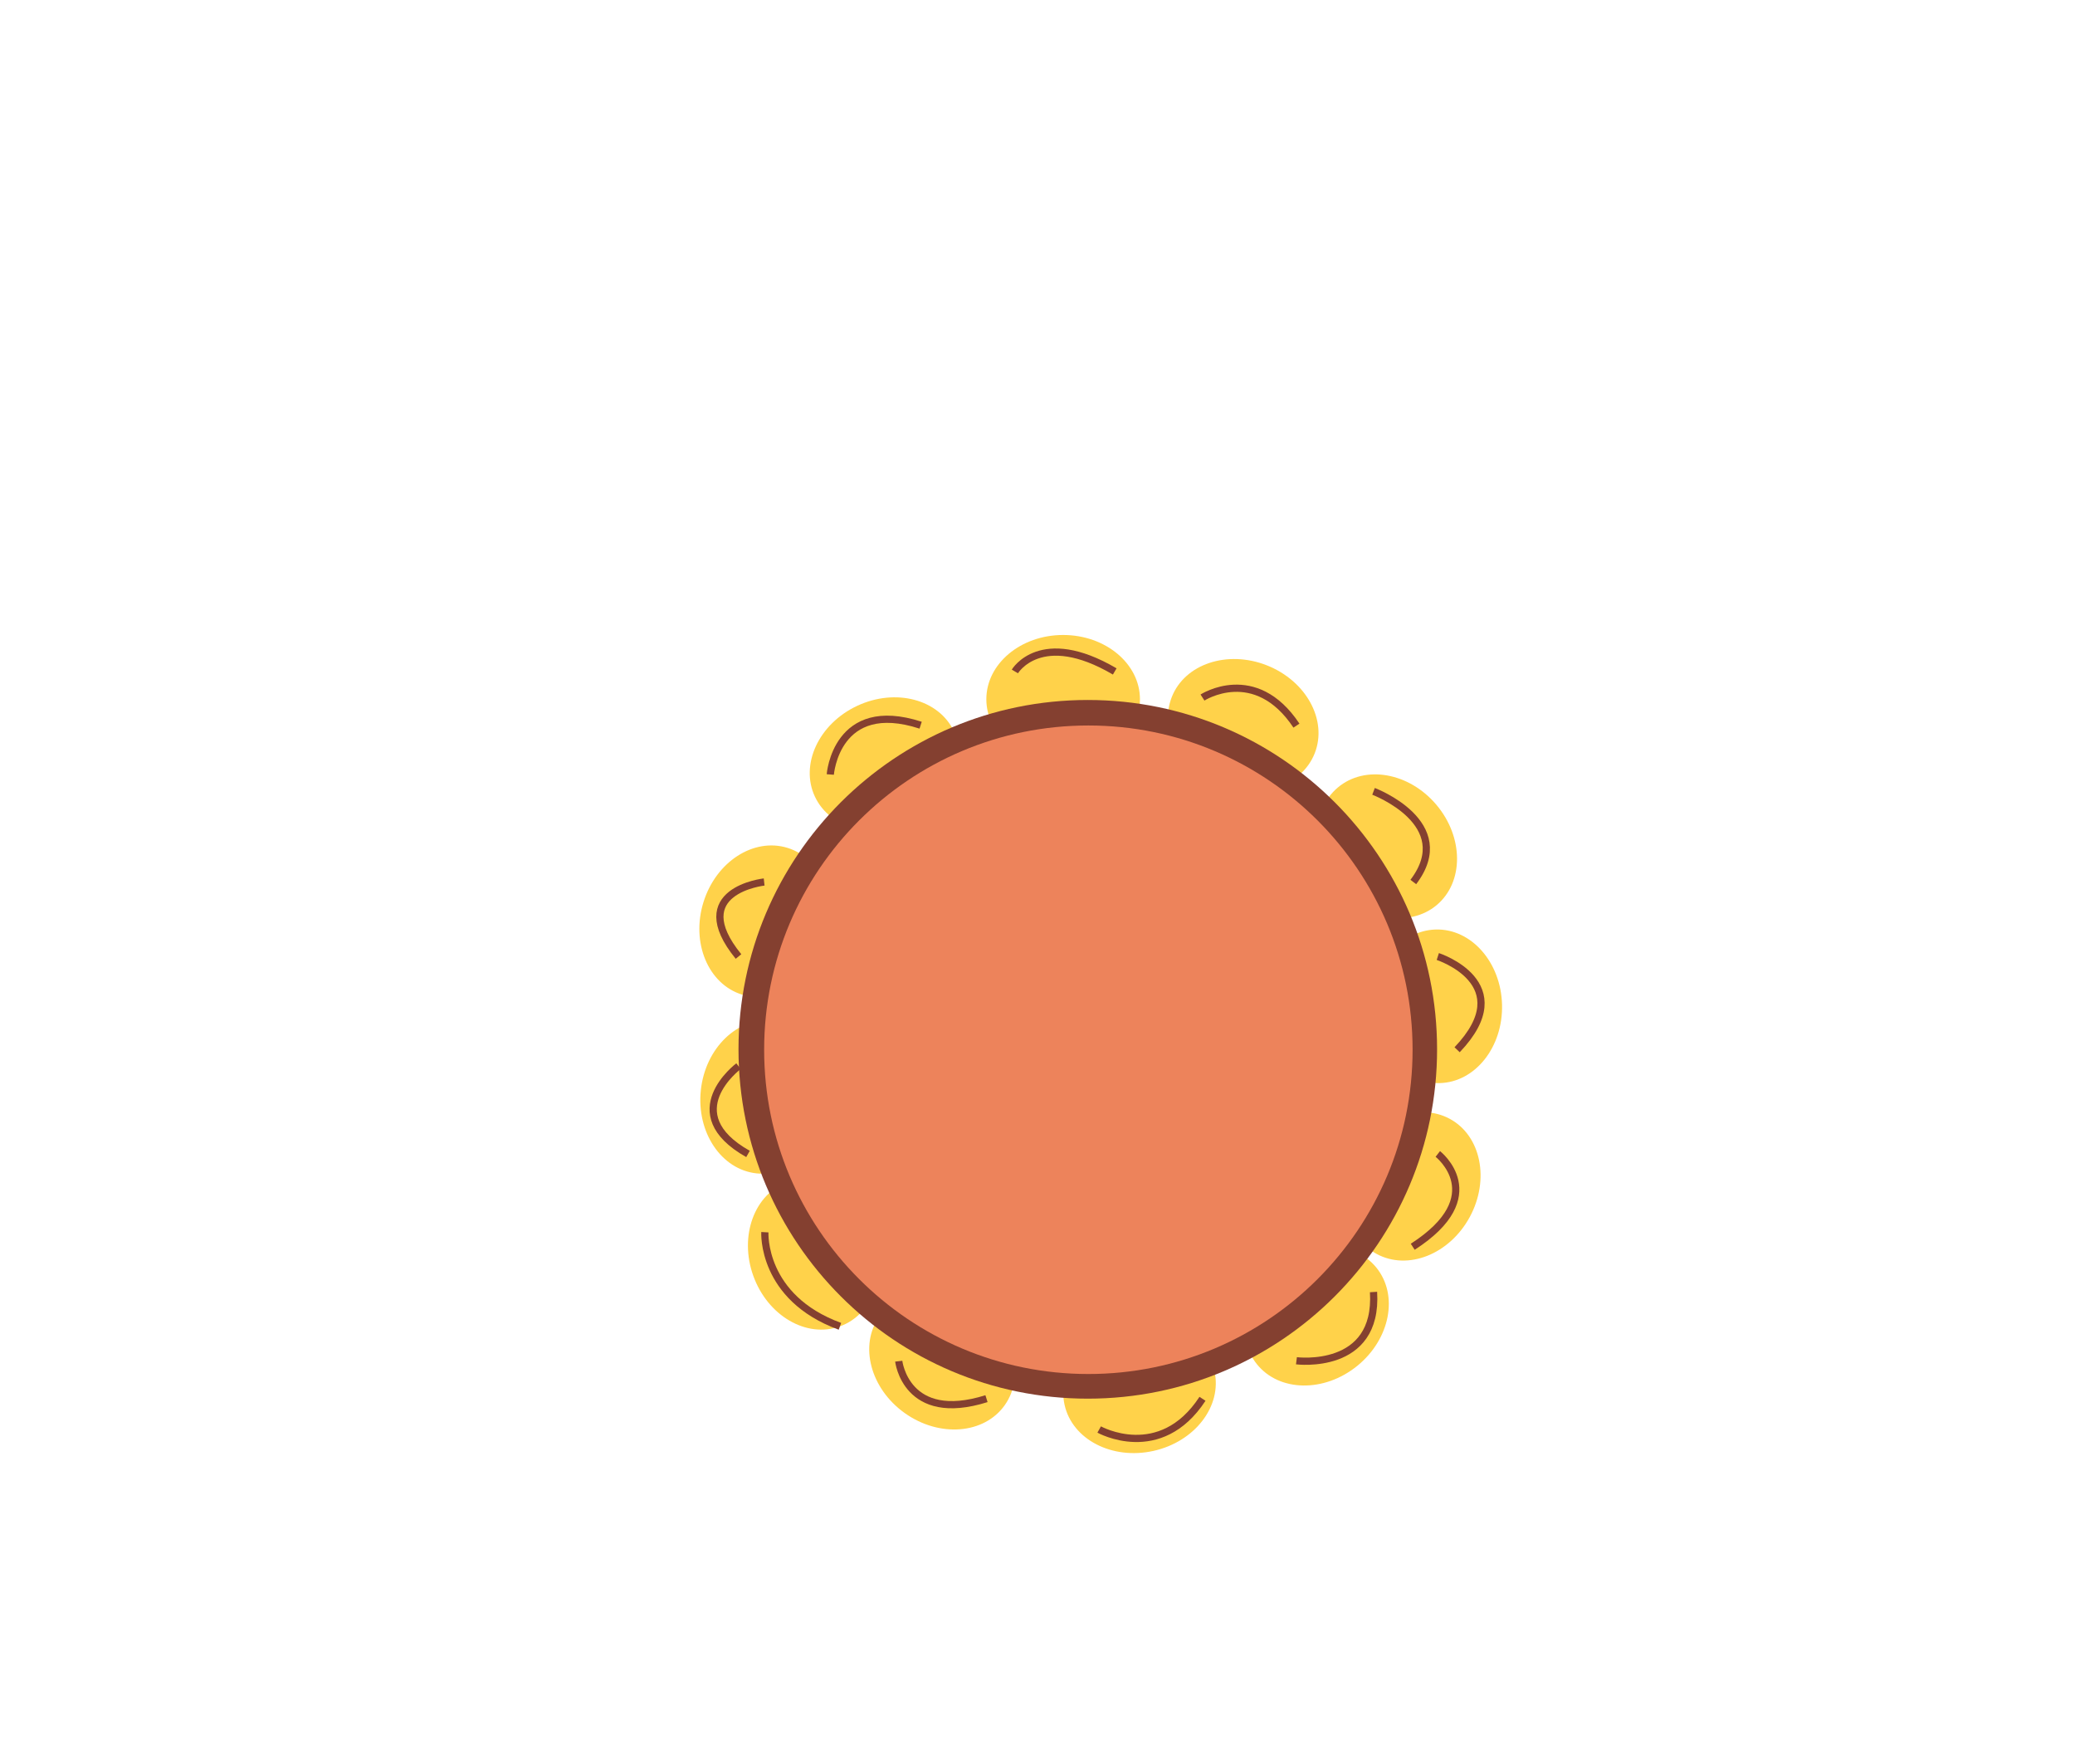
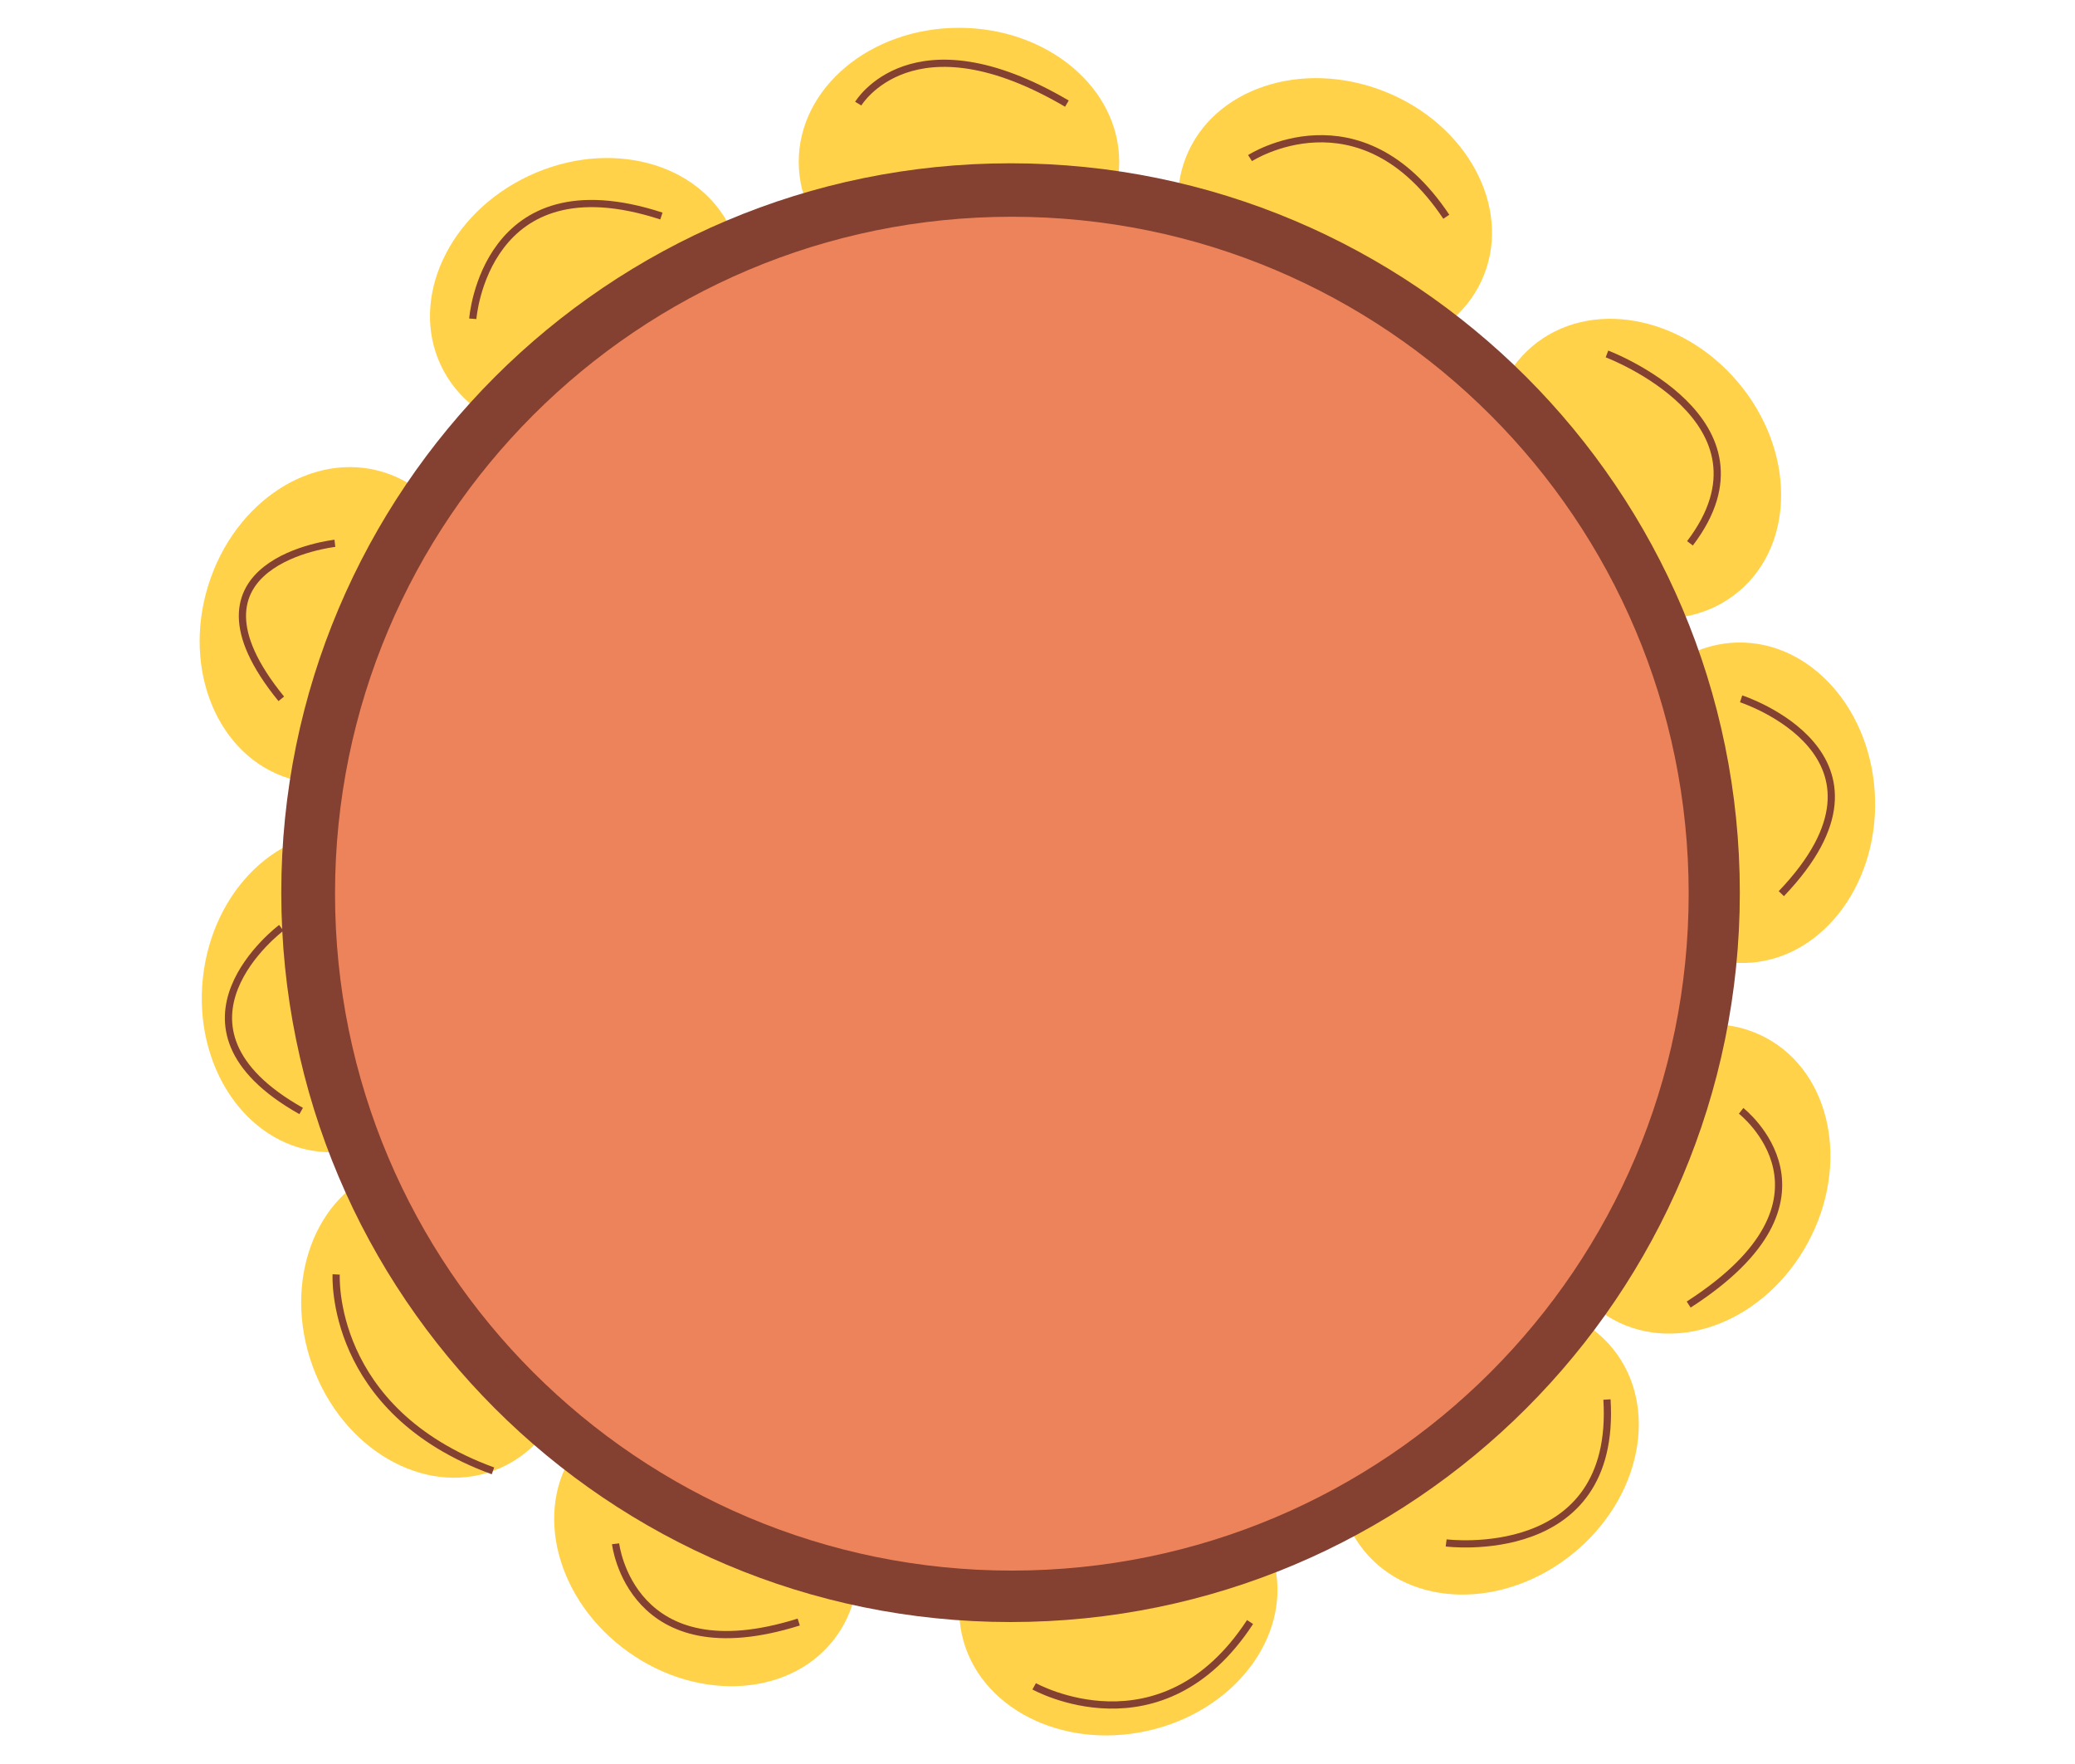
<svg xmlns="http://www.w3.org/2000/svg" version="1.1" x="0px" y="0px" viewBox="0 0 1440 1224" style="enable-background:new 0 0 1440 1224;" xml:space="preserve">
  <style type="text/css">
	.st0{fill:#FFD24A;}
	.st1{fill:#844030;}
	.st2{fill:#ED835B;}
	.st3{fill:none;stroke:#844030;stroke-width:5;stroke-miterlimit:10;}
</style>
  <g id="Layer_1">
</g>
  <g id="Layer_2">
-     <ellipse transform="matrix(0.9056 -0.4241 0.4241 0.9056 -166.9226 310.3105)" class="st0" cx="613.8" cy="530.2" rx="53.3" ry="44.6" />
-     <ellipse transform="matrix(0.2959 -0.9552 0.9552 0.2959 -236.8546 957.1201)" class="st0" cx="530.8" cy="639.2" rx="53.3" ry="44.6" />
-     <ellipse transform="matrix(0.1062 -0.9943 0.9943 0.1062 -282.5203 1208.118)" class="st0" cx="530.8" cy="761.2" rx="53.3" ry="44.6" />
-     <ellipse transform="matrix(-0.3403 -0.9403 0.9403 -0.3403 -61.2966 1697.431)" class="st0" cx="564.8" cy="870.2" rx="53.3" ry="44.6" />
-     <ellipse transform="matrix(0.8156 0.5786 -0.5786 0.8156 666.8539 -204.176)" class="st0" cx="653.8" cy="944.2" rx="53.3" ry="44.6" />
-     <ellipse transform="matrix(0.9761 -0.2174 0.2174 0.9761 -190.4887 194.9521)" class="st0" cx="790.8" cy="963.2" rx="53.3" ry="44.6" />
-     <ellipse transform="matrix(0.7773 -0.6291 0.6291 0.7773 -371.0252 778.186)" class="st0" cx="913.8" cy="913.2" rx="53.3" ry="44.6" />
-     <ellipse transform="matrix(0.4766 -0.8791 0.8791 0.4766 -210.3637 1293.102)" class="st0" cx="980.8" cy="823.2" rx="53.3" ry="44.6" />
-     <ellipse transform="matrix(2.516953e-02 0.9997 -0.9997 2.516953e-02 1670.665 -316.8229)" class="st0" cx="997.8" cy="698.2" rx="53.3" ry="44.6" />
-     <ellipse transform="matrix(0.644 0.765 -0.765 0.644 791.9182 -527.4933)" class="st0" cx="962.8" cy="587.2" rx="53.3" ry="44.6" />
-     <ellipse transform="matrix(0.9306 0.3659 -0.3659 0.9306 243.9937 -280.8246)" class="st0" cx="862.8" cy="503.2" rx="53.3" ry="44.6" />
-     <ellipse class="st0" cx="737.8" cy="485.2" rx="53.3" ry="44.6" />
-     <circle class="st1" cx="754.9" cy="728.1" r="242.4" />
-     <circle class="st2" cx="755.3" cy="728.4" r="225" />
-     <path class="st3" d="M576.2,537.4c0,0,4-53.3,62.7-34.2" />
-     <path class="st3" d="M530.3,612c0,0-55,6-17.8,51.7" />
-     <path class="st3" d="M704.3,465.9c0,0,17.9-30.2,69.3,0" />
-     <path class="st3" d="M834.5,484c0,0,36.5-23.6,65.2,19.5" />
-     <path class="st3" d="M953.2,549.1c0,0,58.6,22.1,27.6,62.9" />
-     <path class="st3" d="M997.8,663.7c0,0,57.4,18.6,13.4,64.7" />
-     <path class="st3" d="M997.8,800.7c0,0,37.4,29.1-17.4,64.4" />
-     <path class="st3" d="M899.7,944.2c0,0,56.9,7.3,53.5-47.7" />
-     <path class="st3" d="M762.8,991.9c0,0,42.3,23.6,71.7-21.3" />
-     <path class="st3" d="M623.7,944.5c0,0,5,43.6,60.9,26" />
-     <path class="st3" d="M530.8,855c0,0-2.6,45.3,52.1,65.3" />
-     <path class="st3" d="M512.5,739.8c0,0-43.6,32.6,6.6,60.9" />
+     <ellipse transform="matrix(0.9056 -0.4241 0.4241 0.9056 -49.0923 191.8863)" class="st0" cx="406.6" cy="206.2" rx="111.2" ry="93" />
+     <ellipse transform="matrix(0.2959 -0.9552 0.9552 0.2959 -250.0986 528.3459)" class="st0" cx="233.3" cy="433.8" rx="111.2" ry="93" />
+     <ellipse transform="matrix(0.1062 -0.9943 0.9943 0.1062 -476.0858 847.3694)" class="st0" cx="233.3" cy="688.5" rx="111.2" ry="93" />
+     <ellipse transform="matrix(-0.3403 -0.9403 0.9403 -0.3403 -453.5388 1513.976)" class="st0" cx="304.3" cy="916.1" rx="111.2" ry="93" />
+     <ellipse transform="matrix(0.8156 0.5786 -0.5786 0.8156 709.7859 -86.1841)" class="st0" cx="490.1" cy="1070.6" rx="111.2" ry="93" />
+     <ellipse transform="matrix(0.9761 -0.2174 0.2174 0.9761 -222.8018 195.2848)" class="st0" cx="776.1" cy="1110.2" rx="111.2" ry="93" />
+     <ellipse transform="matrix(0.7773 -0.6291 0.6291 0.7773 -402.7722 873.7667)" class="st0" cx="1032.9" cy="1005.9" rx="111.2" ry="93" />
+     <ellipse transform="matrix(0.4766 -0.8791 0.8791 0.4766 -105.2329 1459.164)" class="st0" cx="1172.8" cy="818" rx="111.2" ry="93" />
+     <ellipse transform="matrix(2.516953e-02 0.9997 -0.9997 2.516953e-02 1734.702 -664.9462)" class="st0" cx="1208.3" cy="557" rx="111.2" ry="93" />
+     <ellipse transform="matrix(0.644 0.765 -0.765 0.644 652.9005 -752.6602)" class="st0" cx="1135.2" cy="325.3" rx="111.2" ry="93" />
+     <ellipse transform="matrix(0.9306 0.3659 -0.3659 0.9306 119.1092 -328.6335)" class="st0" cx="926.5" cy="149.9" rx="111.2" ry="93" />
+     <ellipse class="st0" cx="665.5" cy="112.3" rx="111.2" ry="93" />
+     <circle class="st1" cx="701.3" cy="619.4" r="506.1" />
+     <circle class="st2" cx="702.2" cy="620.1" r="469.7" />
+     <path class="st3" d="M328.1,221.2c0,0,8.3-111.3,130.9-71.3" />
+     <path class="st3" d="M232.4,377c0,0-114.9,12.6-37.2,107.9" />
+     <path class="st3" d="M595.6,71.9c0,0,37.5-63,144.8,0" />
+     <path class="st3" d="M867.5,109.7c0,0,76.2-49.2,136.2,40.7" />
+     <path class="st3" d="M1115.2,245.6c0,0,122.4,46.2,57.6,131.4" />
+     <path class="st3" d="M1208.3,484.9c0,0,119.8,38.9,27.9,135.2" />
+     <path class="st3" d="M1208.3,770.8c0,0,78.1,60.7-36.4,134.4" />
+     <path class="st3" d="M1003.6,1070.6c0,0,118.7,15.2,111.6-99.5" />
+     <path class="st3" d="M717.7,1170.1c0,0,88.3,49.4,149.8-44.6" />
+     <path class="st3" d="M427.2,1071.2c0,0,10.5,91,127.1,54.3" />
+     <path class="st3" d="M233.3,884.3c0,0-5.4,94.6,108.8,136.3" />
+     <path class="st3" d="M195.2,643.8c0,0-91,68.1,13.8,127.1" />
    <g>
	</g>
    <g>
	</g>
    <g>
	</g>
    <g>
	</g>
    <g>
	</g>
    <g>
	</g>
    <g>
	</g>
    <g>
	</g>
    <g>
	</g>
    <g>
	</g>
    <g>
	</g>
    <g>
	</g>
    <g>
	</g>
    <g>
	</g>
    <g>
	</g>
  </g>
</svg>
